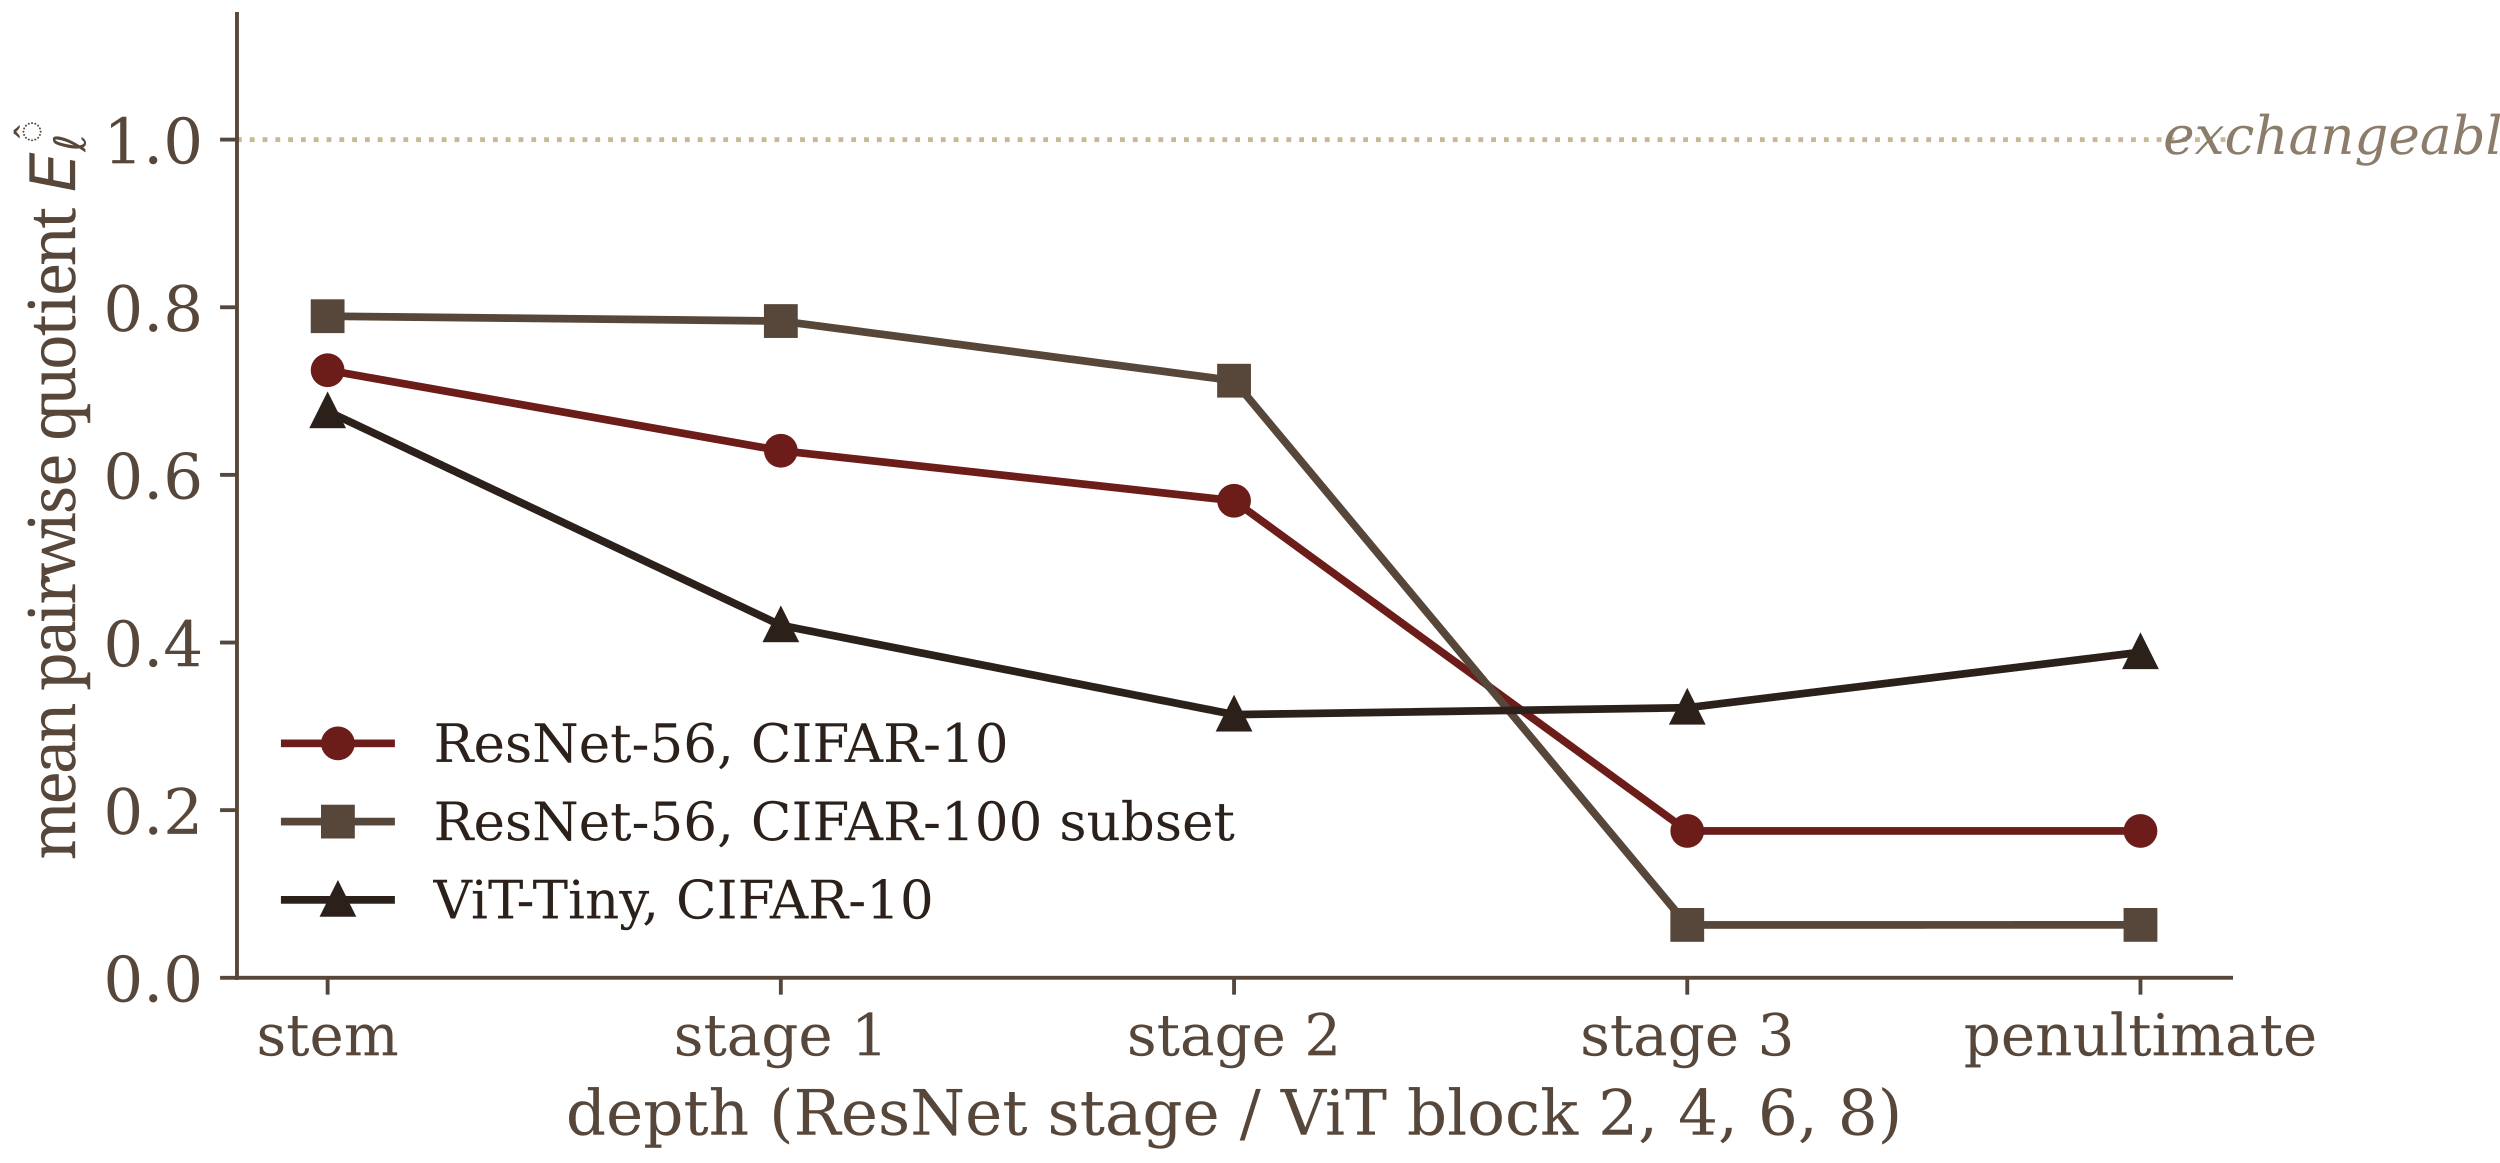
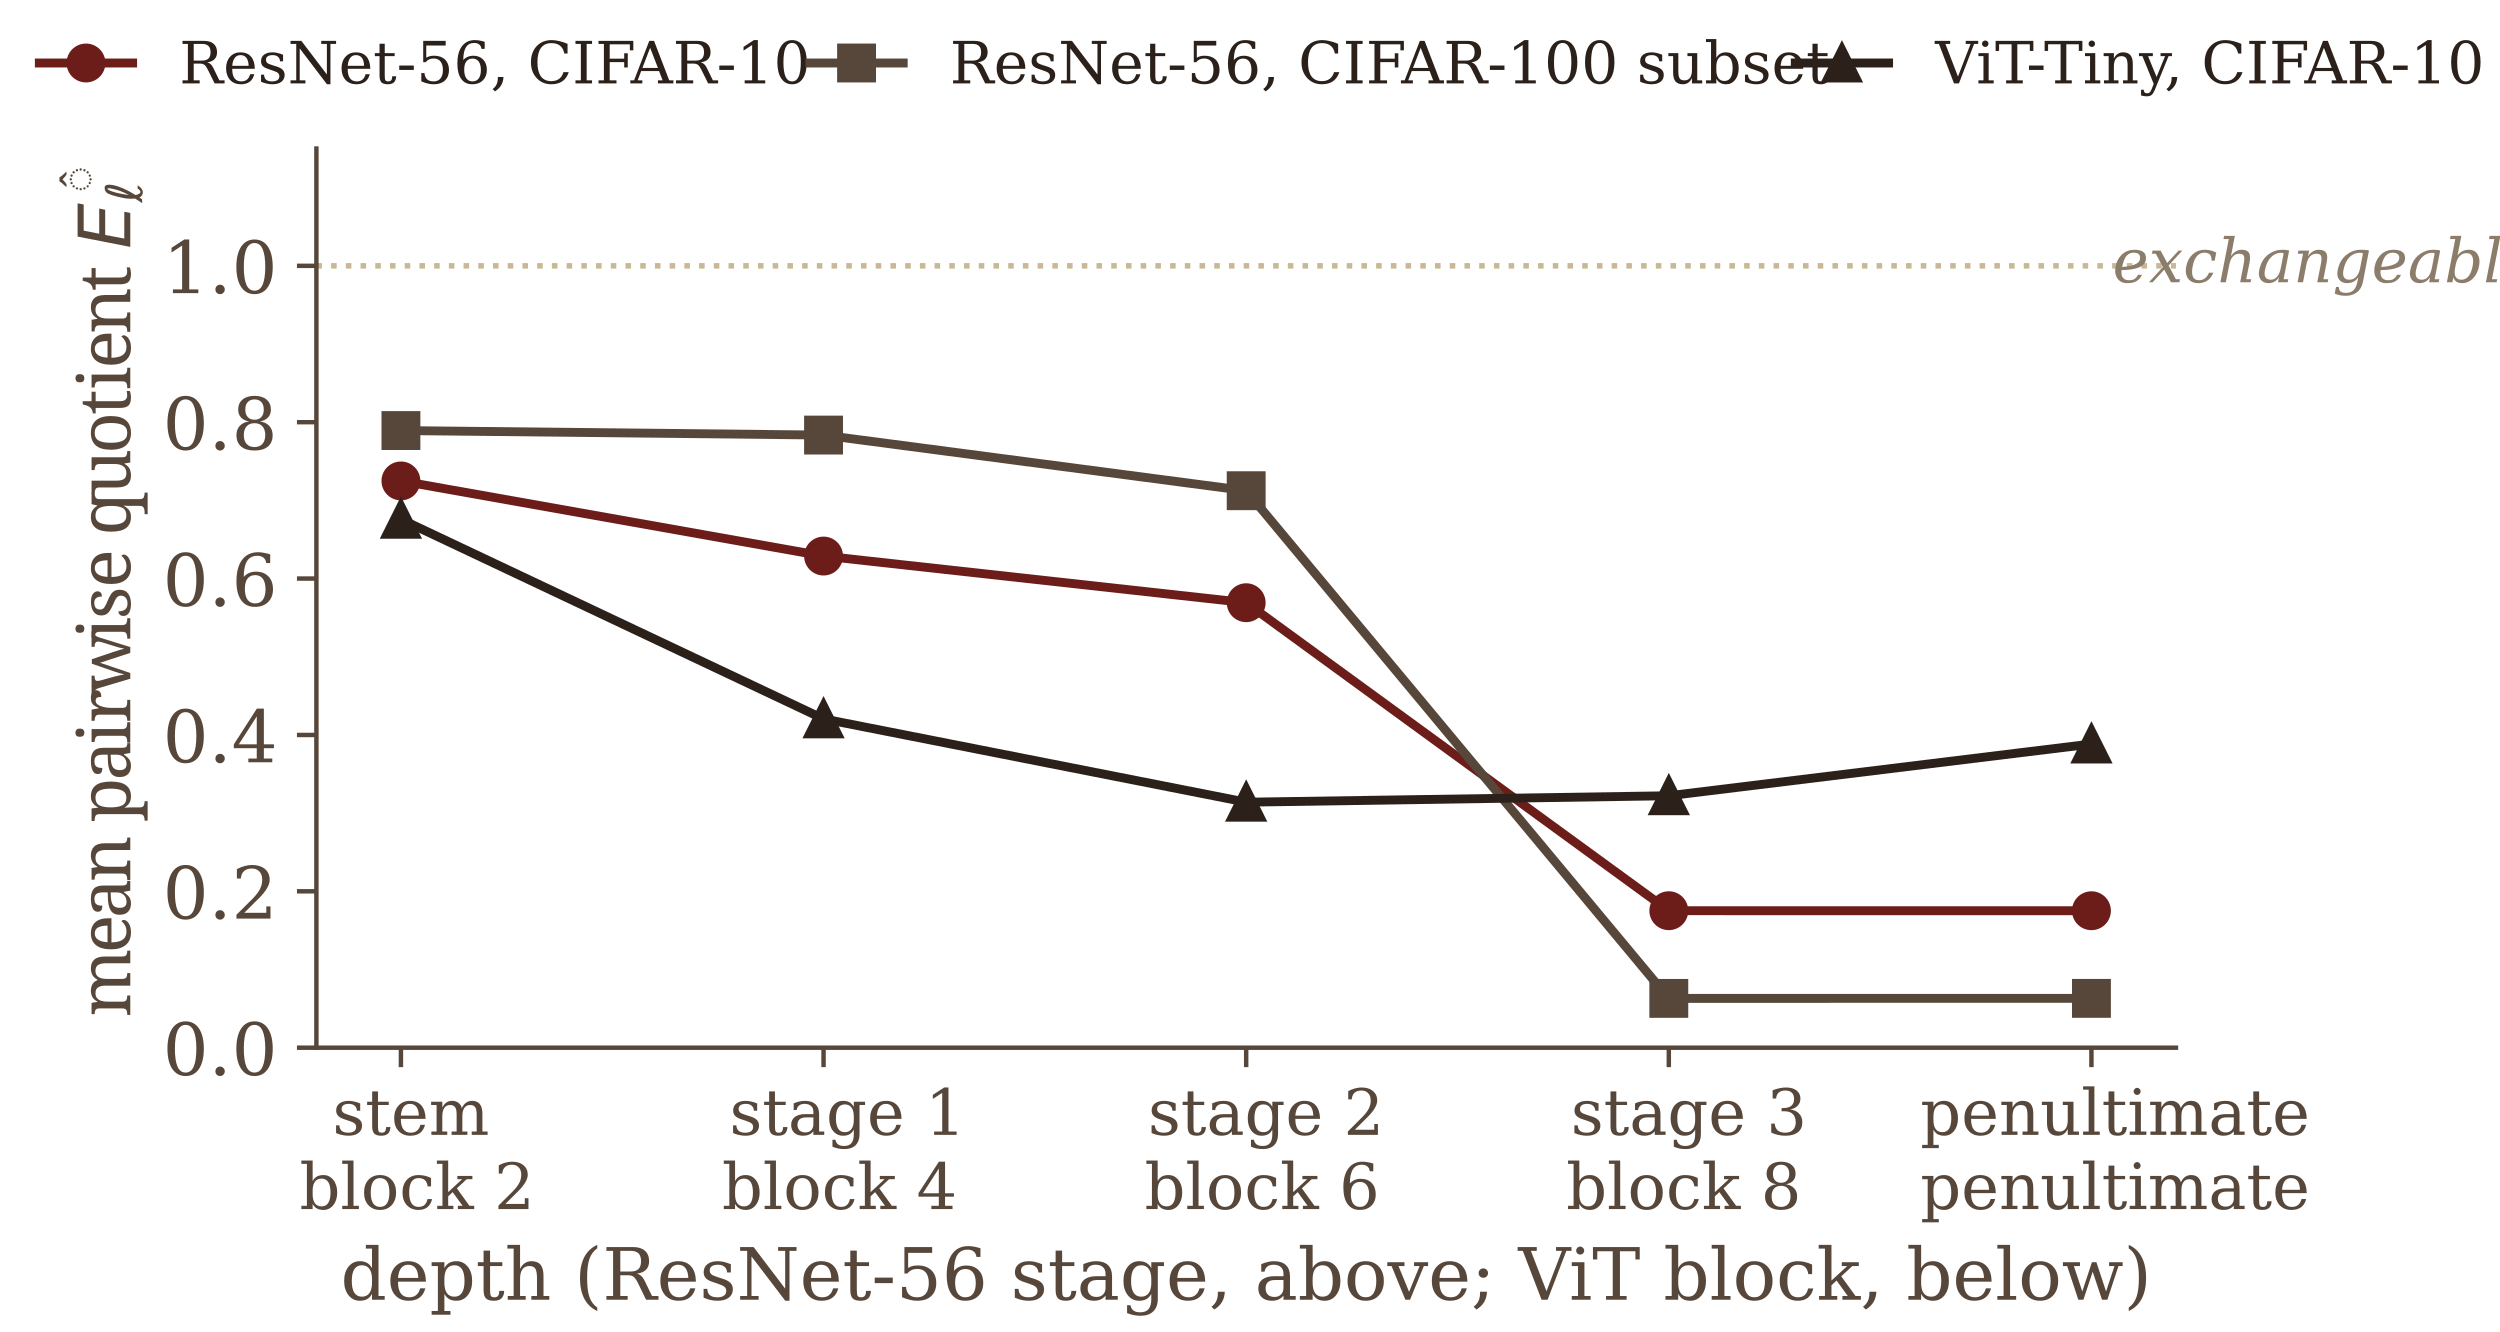
- <svg xmlns="http://www.w3.org/2000/svg" xmlns:xlink="http://www.w3.org/1999/xlink" width="517.668pt" height="240.664pt" viewBox="0 0 517.668 240.664" version="1.1">
+ <svg xmlns="http://www.w3.org/2000/svg" xmlns:xlink="http://www.w3.org/1999/xlink" width="450.104pt" height="239.704pt" viewBox="0 0 450.104 239.704" version="1.1">
  <defs>
    <style type="text/css">*{stroke-linejoin: round; stroke-linecap: butt}</style>
  </defs>
  <g id="figure_1">
    <g id="patch_1">
-       <path d="M 0 240.664  L 517.668 240.664  L 517.668 0  L 0 0  L 0 240.664  z " style="fill: none" />
+       <path d="M 0 239.704  L 450.104 239.704  L 450.104 0  L 0 0  L 0 239.704  z " style="fill: none" />
    </g>
    <g id="axes_1">
      <g id="patch_2">
-         <path d="M 49.071 202.464  L 461.991 202.464  L 461.991 2.88  L 49.071 2.88  L 49.071 202.464  z " style="fill: none" />
+         <path d="M 56.964 188.629  L 391.764 188.629  L 391.764 26.745  L 56.964 26.745  L 56.964 188.629  z " style="fill: none" />
      </g>
      <g id="matplotlib.axis_1">
        <g id="xtick_1">
          <g id="line2d_1">
            <defs>
-               <path id="m76d294e5b0" d="M 0 0  L 0 3.5  " style="stroke: #57473a; stroke-width: 0.8" />
+               <path id="m31a2b8415a" d="M 0 0  L 0 3.5  " style="stroke: #57473a; stroke-width: 0.8" />
            </defs>
            <g>
-               <use xlink:href="#m76d294e5b0" x="67.84" y="202.464" style="fill: #57473a; stroke: #57473a; stroke-width: 0.8" />
+               <use xlink:href="#m31a2b8415a" x="72.183" y="188.629" style="fill: #57473a; stroke: #57473a; stroke-width: 0.8" />
            </g>
          </g>
          <g id="text_1">
-             <text style="font-size: 12px; font-family: 'EB Garamond', 'Georgia', 'DejaVu Serif', 'Bitstream Vera Serif', 'Computer Modern Roman', 'New Century Schoolbook', 'Century Schoolbook L', 'Utopia', 'ITC Bookman', 'Bookman', 'Nimbus Roman No9 L', 'Times New Roman', 'Times', 'Palatino', 'Charter', serif; text-anchor: middle; fill: #57473a" x="67.84" y="218.535" transform="rotate(-0 67.8405 218.5352)">stem</text>
+             <text style="font-size: 11.5px; font-family: 'EB Garamond', 'Georgia', 'DejaVu Serif', 'Bitstream Vera Serif', 'Computer Modern Roman', 'New Century Schoolbook', 'Century Schoolbook L', 'Utopia', 'ITC Bookman', 'Bookman', 'Nimbus Roman No9 L', 'Times New Roman', 'Times', 'Palatino', 'Charter', serif; fill: #57473a" transform="translate(59.86767 204.3226)">stem</text>
+             <text style="font-size: 11.5px; font-family: 'EB Garamond', 'Georgia', 'DejaVu Serif', 'Bitstream Vera Serif', 'Computer Modern Roman', 'New Century Schoolbook', 'Century Schoolbook L', 'Utopia', 'ITC Bookman', 'Bookman', 'Nimbus Roman No9 L', 'Times New Roman', 'Times', 'Palatino', 'Charter', serif; fill: #57473a" transform="translate(53.9281 217.6833)">block 2</text>
          </g>
        </g>
        <g id="xtick_2">
          <g id="line2d_2">
            <g>
-               <use xlink:href="#m76d294e5b0" x="161.686" y="202.464" style="fill: #57473a; stroke: #57473a; stroke-width: 0.8" />
+               <use xlink:href="#m31a2b8415a" x="148.273" y="188.629" style="fill: #57473a; stroke: #57473a; stroke-width: 0.8" />
            </g>
          </g>
          <g id="text_2">
-             <text style="font-size: 12px; font-family: 'EB Garamond', 'Georgia', 'DejaVu Serif', 'Bitstream Vera Serif', 'Computer Modern Roman', 'New Century Schoolbook', 'Century Schoolbook L', 'Utopia', 'ITC Bookman', 'Bookman', 'Nimbus Roman No9 L', 'Times New Roman', 'Times', 'Palatino', 'Charter', serif; text-anchor: middle; fill: #57473a" x="161.686" y="218.535" transform="rotate(-0 161.686 218.5352)">stage 1</text>
+             <text style="font-size: 11.5px; font-family: 'EB Garamond', 'Georgia', 'DejaVu Serif', 'Bitstream Vera Serif', 'Computer Modern Roman', 'New Century Schoolbook', 'Century Schoolbook L', 'Utopia', 'ITC Bookman', 'Bookman', 'Nimbus Roman No9 L', 'Times New Roman', 'Times', 'Palatino', 'Charter', serif; fill: #57473a" transform="translate(131.3406 204.3226)">stage 1</text>
+             <text style="font-size: 11.5px; font-family: 'EB Garamond', 'Georgia', 'DejaVu Serif', 'Bitstream Vera Serif', 'Computer Modern Roman', 'New Century Schoolbook', 'Century Schoolbook L', 'Utopia', 'ITC Bookman', 'Bookman', 'Nimbus Roman No9 L', 'Times New Roman', 'Times', 'Palatino', 'Charter', serif; fill: #57473a" transform="translate(129.9822 217.6833)">block 4</text>
          </g>
        </g>
        <g id="xtick_3">
          <g id="line2d_3">
            <g>
-               <use xlink:href="#m76d294e5b0" x="255.531" y="202.464" style="fill: #57473a; stroke: #57473a; stroke-width: 0.8" />
+               <use xlink:href="#m31a2b8415a" x="224.364" y="188.629" style="fill: #57473a; stroke: #57473a; stroke-width: 0.8" />
            </g>
          </g>
          <g id="text_3">
-             <text style="font-size: 12px; font-family: 'EB Garamond', 'Georgia', 'DejaVu Serif', 'Bitstream Vera Serif', 'Computer Modern Roman', 'New Century Schoolbook', 'Century Schoolbook L', 'Utopia', 'ITC Bookman', 'Bookman', 'Nimbus Roman No9 L', 'Times New Roman', 'Times', 'Palatino', 'Charter', serif; text-anchor: middle; fill: #57473a" x="255.531" y="218.535" transform="rotate(-0 255.5314 218.5352)">stage 2</text>
+             <text style="font-size: 11.5px; font-family: 'EB Garamond', 'Georgia', 'DejaVu Serif', 'Bitstream Vera Serif', 'Computer Modern Roman', 'New Century Schoolbook', 'Century Schoolbook L', 'Utopia', 'ITC Bookman', 'Bookman', 'Nimbus Roman No9 L', 'Times New Roman', 'Times', 'Palatino', 'Charter', serif; fill: #57473a" transform="translate(206.6903 204.3226)">stage 2</text>
+             <text style="font-size: 11.5px; font-family: 'EB Garamond', 'Georgia', 'DejaVu Serif', 'Bitstream Vera Serif', 'Computer Modern Roman', 'New Century Schoolbook', 'Century Schoolbook L', 'Utopia', 'ITC Bookman', 'Bookman', 'Nimbus Roman No9 L', 'Times New Roman', 'Times', 'Palatino', 'Charter', serif; fill: #57473a" transform="translate(206.0677 217.6833)">block 6</text>
          </g>
        </g>
        <g id="xtick_4">
          <g id="line2d_4">
            <g>
-               <use xlink:href="#m76d294e5b0" x="349.377" y="202.464" style="fill: #57473a; stroke: #57473a; stroke-width: 0.8" />
+               <use xlink:href="#m31a2b8415a" x="300.455" y="188.629" style="fill: #57473a; stroke: #57473a; stroke-width: 0.8" />
            </g>
          </g>
          <g id="text_4">
-             <text style="font-size: 12px; font-family: 'EB Garamond', 'Georgia', 'DejaVu Serif', 'Bitstream Vera Serif', 'Computer Modern Roman', 'New Century Schoolbook', 'Century Schoolbook L', 'Utopia', 'ITC Bookman', 'Bookman', 'Nimbus Roman No9 L', 'Times New Roman', 'Times', 'Palatino', 'Charter', serif; text-anchor: middle; fill: #57473a" x="349.377" y="218.535" transform="rotate(-0 349.3769 218.5352)">stage 3</text>
+             <text style="font-size: 11.5px; font-family: 'EB Garamond', 'Georgia', 'DejaVu Serif', 'Bitstream Vera Serif', 'Computer Modern Roman', 'New Century Schoolbook', 'Century Schoolbook L', 'Utopia', 'ITC Bookman', 'Bookman', 'Nimbus Roman No9 L', 'Times New Roman', 'Times', 'Palatino', 'Charter', serif; fill: #57473a" transform="translate(282.8208 204.3226)">stage 3</text>
+             <text style="font-size: 11.5px; font-family: 'EB Garamond', 'Georgia', 'DejaVu Serif', 'Bitstream Vera Serif', 'Computer Modern Roman', 'New Century Schoolbook', 'Century Schoolbook L', 'Utopia', 'ITC Bookman', 'Bookman', 'Nimbus Roman No9 L', 'Times New Roman', 'Times', 'Palatino', 'Charter', serif; fill: #57473a" transform="translate(281.9843 217.6833)">block 8</text>
          </g>
        </g>
        <g id="xtick_5">
          <g id="line2d_5">
            <g>
-               <use xlink:href="#m76d294e5b0" x="443.222" y="202.464" style="fill: #57473a; stroke: #57473a; stroke-width: 0.8" />
+               <use xlink:href="#m31a2b8415a" x="376.546" y="188.629" style="fill: #57473a; stroke: #57473a; stroke-width: 0.8" />
            </g>
          </g>
          <g id="text_5">
-             <text style="font-size: 12px; font-family: 'EB Garamond', 'Georgia', 'DejaVu Serif', 'Bitstream Vera Serif', 'Computer Modern Roman', 'New Century Schoolbook', 'Century Schoolbook L', 'Utopia', 'ITC Bookman', 'Bookman', 'Nimbus Roman No9 L', 'Times New Roman', 'Times', 'Palatino', 'Charter', serif; text-anchor: middle; fill: #57473a" x="443.222" y="218.535" transform="rotate(-0 443.2223 218.5352)">penultimate</text>
+             <text style="font-size: 11.5px; font-family: 'EB Garamond', 'Georgia', 'DejaVu Serif', 'Bitstream Vera Serif', 'Computer Modern Roman', 'New Century Schoolbook', 'Century Schoolbook L', 'Utopia', 'ITC Bookman', 'Bookman', 'Nimbus Roman No9 L', 'Times New Roman', 'Times', 'Palatino', 'Charter', serif; fill: #57473a" transform="translate(345.7361 204.3226)">penultimate</text>
+             <text style="font-size: 11.5px; font-family: 'EB Garamond', 'Georgia', 'DejaVu Serif', 'Bitstream Vera Serif', 'Computer Modern Roman', 'New Century Schoolbook', 'Century Schoolbook L', 'Utopia', 'ITC Bookman', 'Bookman', 'Nimbus Roman No9 L', 'Times New Roman', 'Times', 'Palatino', 'Charter', serif; fill: #57473a" transform="translate(345.7361 217.6833)">penultimate</text>
          </g>
        </g>
        <g id="text_6">
-           <text style="font-size: 13px; font-family: 'EB Garamond', 'Georgia', 'DejaVu Serif', 'Bitstream Vera Serif', 'Computer Modern Roman', 'New Century Schoolbook', 'Century Schoolbook L', 'Utopia', 'ITC Bookman', 'Bookman', 'Nimbus Roman No9 L', 'Times New Roman', 'Times', 'Palatino', 'Charter', serif; text-anchor: middle; fill: #57473a" x="255.531" y="234.965" transform="rotate(-0 255.5314 234.9649)">depth  (ResNet stage / ViT block 2, 4, 6, 8)</text>
+           <text style="font-size: 13px; font-family: 'EB Garamond', 'Georgia', 'DejaVu Serif', 'Bitstream Vera Serif', 'Computer Modern Roman', 'New Century Schoolbook', 'Century Schoolbook L', 'Utopia', 'ITC Bookman', 'Bookman', 'Nimbus Roman No9 L', 'Times New Roman', 'Times', 'Palatino', 'Charter', serif; text-anchor: middle; fill: #57473a" x="224.364" y="234.005" transform="rotate(-0 224.3644 234.0045)">depth  (ResNet-56 stage, above; ViT block, below)</text>
        </g>
      </g>
      <g id="matplotlib.axis_2">
        <g id="ytick_1">
          <g id="line2d_6">
            <defs>
-               <path id="m88c5ee2b31" d="M 0 0  L -3.5 0  " style="stroke: #57473a; stroke-width: 0.8" />
+               <path id="m6b6f8aef4a" d="M 0 0  L -3.5 0  " style="stroke: #57473a; stroke-width: 0.8" />
            </defs>
            <g>
-               <use xlink:href="#m88c5ee2b31" x="49.071" y="202.464" style="fill: #57473a; stroke: #57473a; stroke-width: 0.8" />
+               <use xlink:href="#m6b6f8aef4a" x="56.964" y="188.629" style="fill: #57473a; stroke: #57473a; stroke-width: 0.8" />
            </g>
          </g>
          <g id="text_7">
-             <text style="font-size: 13px; font-family: 'EB Garamond', 'Georgia', 'DejaVu Serif', 'Bitstream Vera Serif', 'Computer Modern Roman', 'New Century Schoolbook', 'Century Schoolbook L', 'Utopia', 'ITC Bookman', 'Bookman', 'Nimbus Roman No9 L', 'Times New Roman', 'Times', 'Palatino', 'Charter', serif; text-anchor: end; fill: #57473a" x="42.071" y="207.378" transform="rotate(-0 42.07141 207.3776)">0.0</text>
+             <text style="font-size: 13px; font-family: 'EB Garamond', 'Georgia', 'DejaVu Serif', 'Bitstream Vera Serif', 'Computer Modern Roman', 'New Century Schoolbook', 'Century Schoolbook L', 'Utopia', 'ITC Bookman', 'Bookman', 'Nimbus Roman No9 L', 'Times New Roman', 'Times', 'Palatino', 'Charter', serif; text-anchor: end; fill: #57473a" x="49.964" y="193.543" transform="rotate(-0 49.96437 193.5429)">0.0</text>
          </g>
        </g>
        <g id="ytick_2">
          <g id="line2d_7">
            <g>
-               <use xlink:href="#m88c5ee2b31" x="49.071" y="167.754" style="fill: #57473a; stroke: #57473a; stroke-width: 0.8" />
+               <use xlink:href="#m6b6f8aef4a" x="56.964" y="160.475" style="fill: #57473a; stroke: #57473a; stroke-width: 0.8" />
            </g>
          </g>
          <g id="text_8">
-             <text style="font-size: 13px; font-family: 'EB Garamond', 'Georgia', 'DejaVu Serif', 'Bitstream Vera Serif', 'Computer Modern Roman', 'New Century Schoolbook', 'Century Schoolbook L', 'Utopia', 'ITC Bookman', 'Bookman', 'Nimbus Roman No9 L', 'Times New Roman', 'Times', 'Palatino', 'Charter', serif; text-anchor: end; fill: #57473a" x="42.071" y="172.667" transform="rotate(-0 42.07141 172.6673)">0.2</text>
+             <text style="font-size: 13px; font-family: 'EB Garamond', 'Georgia', 'DejaVu Serif', 'Bitstream Vera Serif', 'Computer Modern Roman', 'New Century Schoolbook', 'Century Schoolbook L', 'Utopia', 'ITC Bookman', 'Bookman', 'Nimbus Roman No9 L', 'Times New Roman', 'Times', 'Palatino', 'Charter', serif; text-anchor: end; fill: #57473a" x="49.964" y="165.389" transform="rotate(-0 49.96437 165.389)">0.2</text>
          </g>
        </g>
        <g id="ytick_3">
          <g id="line2d_8">
            <g>
-               <use xlink:href="#m88c5ee2b31" x="49.071" y="133.043" style="fill: #57473a; stroke: #57473a; stroke-width: 0.8" />
+               <use xlink:href="#m6b6f8aef4a" x="56.964" y="132.322" style="fill: #57473a; stroke: #57473a; stroke-width: 0.8" />
            </g>
          </g>
          <g id="text_9">
-             <text style="font-size: 13px; font-family: 'EB Garamond', 'Georgia', 'DejaVu Serif', 'Bitstream Vera Serif', 'Computer Modern Roman', 'New Century Schoolbook', 'Century Schoolbook L', 'Utopia', 'ITC Bookman', 'Bookman', 'Nimbus Roman No9 L', 'Times New Roman', 'Times', 'Palatino', 'Charter', serif; text-anchor: end; fill: #57473a" x="42.071" y="137.957" transform="rotate(-0 42.07141 137.9571)">0.4</text>
+             <text style="font-size: 13px; font-family: 'EB Garamond', 'Georgia', 'DejaVu Serif', 'Bitstream Vera Serif', 'Computer Modern Roman', 'New Century Schoolbook', 'Century Schoolbook L', 'Utopia', 'ITC Bookman', 'Bookman', 'Nimbus Roman No9 L', 'Times New Roman', 'Times', 'Palatino', 'Charter', serif; text-anchor: end; fill: #57473a" x="49.964" y="137.235" transform="rotate(-0 49.96437 137.2352)">0.4</text>
          </g>
        </g>
        <g id="ytick_4">
          <g id="line2d_9">
            <g>
-               <use xlink:href="#m88c5ee2b31" x="49.071" y="98.333" style="fill: #57473a; stroke: #57473a; stroke-width: 0.8" />
+               <use xlink:href="#m6b6f8aef4a" x="56.964" y="104.168" style="fill: #57473a; stroke: #57473a; stroke-width: 0.8" />
            </g>
          </g>
          <g id="text_10">
-             <text style="font-size: 13px; font-family: 'EB Garamond', 'Georgia', 'DejaVu Serif', 'Bitstream Vera Serif', 'Computer Modern Roman', 'New Century Schoolbook', 'Century Schoolbook L', 'Utopia', 'ITC Bookman', 'Bookman', 'Nimbus Roman No9 L', 'Times New Roman', 'Times', 'Palatino', 'Charter', serif; text-anchor: end; fill: #57473a" x="42.071" y="103.247" transform="rotate(-0 42.07141 103.2468)">0.6</text>
+             <text style="font-size: 13px; font-family: 'EB Garamond', 'Georgia', 'DejaVu Serif', 'Bitstream Vera Serif', 'Computer Modern Roman', 'New Century Schoolbook', 'Century Schoolbook L', 'Utopia', 'ITC Bookman', 'Bookman', 'Nimbus Roman No9 L', 'Times New Roman', 'Times', 'Palatino', 'Charter', serif; text-anchor: end; fill: #57473a" x="49.964" y="109.081" transform="rotate(-0 49.96437 109.0813)">0.6</text>
          </g>
        </g>
        <g id="ytick_5">
          <g id="line2d_10">
            <g>
-               <use xlink:href="#m88c5ee2b31" x="49.071" y="63.623" style="fill: #57473a; stroke: #57473a; stroke-width: 0.8" />
+               <use xlink:href="#m6b6f8aef4a" x="56.964" y="76.014" style="fill: #57473a; stroke: #57473a; stroke-width: 0.8" />
            </g>
          </g>
          <g id="text_11">
-             <text style="font-size: 13px; font-family: 'EB Garamond', 'Georgia', 'DejaVu Serif', 'Bitstream Vera Serif', 'Computer Modern Roman', 'New Century Schoolbook', 'Century Schoolbook L', 'Utopia', 'ITC Bookman', 'Bookman', 'Nimbus Roman No9 L', 'Times New Roman', 'Times', 'Palatino', 'Charter', serif; text-anchor: end; fill: #57473a" x="42.071" y="68.537" transform="rotate(-0 42.07141 68.53655)">0.8</text>
+             <text style="font-size: 13px; font-family: 'EB Garamond', 'Georgia', 'DejaVu Serif', 'Bitstream Vera Serif', 'Computer Modern Roman', 'New Century Schoolbook', 'Century Schoolbook L', 'Utopia', 'ITC Bookman', 'Bookman', 'Nimbus Roman No9 L', 'Times New Roman', 'Times', 'Palatino', 'Charter', serif; text-anchor: end; fill: #57473a" x="49.964" y="80.927" transform="rotate(-0 49.96437 80.92741)">0.8</text>
          </g>
        </g>
        <g id="ytick_6">
          <g id="line2d_11">
            <g>
-               <use xlink:href="#m88c5ee2b31" x="49.071" y="28.913" style="fill: #57473a; stroke: #57473a; stroke-width: 0.8" />
+               <use xlink:href="#m6b6f8aef4a" x="56.964" y="47.86" style="fill: #57473a; stroke: #57473a; stroke-width: 0.8" />
            </g>
          </g>
          <g id="text_12">
-             <text style="font-size: 13px; font-family: 'EB Garamond', 'Georgia', 'DejaVu Serif', 'Bitstream Vera Serif', 'Computer Modern Roman', 'New Century Schoolbook', 'Century Schoolbook L', 'Utopia', 'ITC Bookman', 'Bookman', 'Nimbus Roman No9 L', 'Times New Roman', 'Times', 'Palatino', 'Charter', serif; text-anchor: end; fill: #57473a" x="42.071" y="33.826" transform="rotate(-0 42.07141 33.82629)">1.0</text>
+             <text style="font-size: 13px; font-family: 'EB Garamond', 'Georgia', 'DejaVu Serif', 'Bitstream Vera Serif', 'Computer Modern Roman', 'New Century Schoolbook', 'Century Schoolbook L', 'Utopia', 'ITC Bookman', 'Bookman', 'Nimbus Roman No9 L', 'Times New Roman', 'Times', 'Palatino', 'Charter', serif; text-anchor: end; fill: #57473a" x="49.964" y="52.774" transform="rotate(-0 49.96437 52.77353)">1.0</text>
          </g>
        </g>
        <g id="text_13">
-           <g style="fill: #57473a" transform="translate(15.75 178.072) rotate(-90)">
+           <g style="fill: #57473a" transform="translate(23.64297 183.0869) rotate(-90)">
            <text>
              <tspan x="0" y="-0.188" style="font-size: 13px; font-family: 'Georgia'; fill: #57473a">m</tspan>
              <tspan x="11.451" y="-0.188" style="font-size: 13px; font-family: 'Georgia'; fill: #57473a">e</tspan>
              <tspan x="17.735" y="-0.188" style="font-size: 13px; font-family: 'Georgia'; fill: #57473a">a</tspan>
              <tspan x="24.286" y="-0.188" style="font-size: 13px; font-family: 'Georgia'; fill: #57473a">n</tspan>
              <tspan x="31.967" y="-0.188" style="font-size: 13px; font-family: 'Georgia'; fill: #57473a"> </tspan>
              <tspan x="35.103" y="-0.188" style="font-size: 13px; font-family: 'Georgia'; fill: #57473a">p</tspan>
              <tspan x="42.529" y="-0.188" style="font-size: 13px; font-family: 'Georgia'; fill: #57473a">a</tspan>
              <tspan x="49.08" y="-0.188" style="font-size: 13px; font-family: 'Georgia'; fill: #57473a">i</tspan>
              <tspan x="52.889" y="-0.188" style="font-size: 13px; font-family: 'Georgia'; fill: #57473a">r</tspan>
              <tspan x="58.214" y="-0.188" style="font-size: 13px; font-family: 'Georgia'; fill: #57473a">w</tspan>
              <tspan x="67.799" y="-0.188" style="font-size: 13px; font-family: 'Georgia'; fill: #57473a">i</tspan>
              <tspan x="71.608" y="-0.188" style="font-size: 13px; font-family: 'Georgia'; fill: #57473a">s</tspan>
              <tspan x="77.226" y="-0.188" style="font-size: 13px; font-family: 'Georgia'; fill: #57473a">e</tspan>
              <tspan x="83.51" y="-0.188" style="font-size: 13px; font-family: 'Georgia'; fill: #57473a"> </tspan>
              <tspan x="86.646" y="-0.188" style="font-size: 13px; font-family: 'Georgia'; fill: #57473a">q</tspan>
              <tspan x="93.92" y="-0.188" style="font-size: 13px; font-family: 'Georgia'; fill: #57473a">u</tspan>
              <tspan x="101.397" y="-0.188" style="font-size: 13px; font-family: 'Georgia'; fill: #57473a">o</tspan>
              <tspan x="108.405" y="-0.188" style="font-size: 13px; font-family: 'Georgia'; fill: #57473a">t</tspan>
              <tspan x="112.893" y="-0.188" style="font-size: 13px; font-family: 'Georgia'; fill: #57473a">i</tspan>
              <tspan x="116.702" y="-0.188" style="font-size: 13px; font-family: 'Georgia'; fill: #57473a">e</tspan>
              <tspan x="122.986" y="-0.188" style="font-size: 13px; font-family: 'Georgia'; fill: #57473a">n</tspan>
              <tspan x="130.667" y="-0.188" style="font-size: 13px; font-family: 'Georgia'; fill: #57473a">t</tspan>
              <tspan x="135.154" y="-0.188" style="font-size: 13px; font-family: 'Georgia'; fill: #57473a"> </tspan>
              <tspan x="148.435" y="-6.797" style="font-size: 7.991px; font-family: 'STIXSizeTwoSym'; fill: #57473a">̂</tspan>
              <tspan x="138.29" y="-0.188" style="font-style: oblique; font-size: 13px; font-family: 'DejaVu Sans'; fill: #57473a">E</tspan>
              <tspan x="146.628" y="1.945" style="font-style: oblique; font-size: 9.1px; font-family: 'DejaVu Sans'; fill: #57473a">ℓ</tspan>
            </text>
          </g>
        </g>
      </g>
      <g id="line2d_12">
-         <path d="M 67.84 76.66  L 161.686 93.334  L 255.531 103.692  L 349.377 172.058  L 443.222 172.063  " clip-path="url(#p4ad7fa1379)" style="fill: none; stroke: #6c1d1a; stroke-width: 1.6; stroke-linecap: square" />
+         <path d="M 72.183 86.589  L 148.273 100.113  L 224.364 108.514  L 300.455 163.967  L 376.546 163.971  " clip-path="url(#p5e856e27ac)" style="fill: none; stroke: #6c1d1a; stroke-width: 1.6; stroke-linecap: square" />
        <defs>
-           <path id="me9b7add05d" d="M 0 3  C 0.796 3 1.559 2.684 2.121 2.121  C 2.684 1.559 3 0.796 3 0  C 3 -0.796 2.684 -1.559 2.121 -2.121  C 1.559 -2.684 0.796 -3 0 -3  C -0.796 -3 -1.559 -2.684 -2.121 -2.121  C -2.684 -1.559 -3 -0.796 -3 0  C -3 0.796 -2.684 1.559 -2.121 2.121  C -1.559 2.684 -0.796 3 0 3  z " style="stroke: #6c1d1a" />
+           <path id="m8533d78e5b" d="M 0 3  C 0.796 3 1.559 2.684 2.121 2.121  C 2.684 1.559 3 0.796 3 0  C 3 -0.796 2.684 -1.559 2.121 -2.121  C 1.559 -2.684 0.796 -3 0 -3  C -0.796 -3 -1.559 -2.684 -2.121 -2.121  C -2.684 -1.559 -3 -0.796 -3 0  C -3 0.796 -2.684 1.559 -2.121 2.121  C -1.559 2.684 -0.796 3 0 3  z " style="stroke: #6c1d1a" />
        </defs>
-         <g clip-path="url(#p4ad7fa1379)">
-           <use xlink:href="#me9b7add05d" x="67.84" y="76.66" style="fill: #6c1d1a; stroke: #6c1d1a" />
-           <use xlink:href="#me9b7add05d" x="161.686" y="93.334" style="fill: #6c1d1a; stroke: #6c1d1a" />
-           <use xlink:href="#me9b7add05d" x="255.531" y="103.692" style="fill: #6c1d1a; stroke: #6c1d1a" />
-           <use xlink:href="#me9b7add05d" x="349.377" y="172.058" style="fill: #6c1d1a; stroke: #6c1d1a" />
-           <use xlink:href="#me9b7add05d" x="443.222" y="172.063" style="fill: #6c1d1a; stroke: #6c1d1a" />
+         <g clip-path="url(#p5e856e27ac)">
+           <use xlink:href="#m8533d78e5b" x="72.183" y="86.589" style="fill: #6c1d1a; stroke: #6c1d1a" />
+           <use xlink:href="#m8533d78e5b" x="148.273" y="100.113" style="fill: #6c1d1a; stroke: #6c1d1a" />
+           <use xlink:href="#m8533d78e5b" x="224.364" y="108.514" style="fill: #6c1d1a; stroke: #6c1d1a" />
+           <use xlink:href="#m8533d78e5b" x="300.455" y="163.967" style="fill: #6c1d1a; stroke: #6c1d1a" />
+           <use xlink:href="#m8533d78e5b" x="376.546" y="163.971" style="fill: #6c1d1a; stroke: #6c1d1a" />
        </g>
      </g>
      <g id="line2d_13">
-         <path d="M 67.84 65.476  L 161.686 66.479  L 255.531 78.829  L 349.377 191.521  L 443.222 191.514  " clip-path="url(#p4ad7fa1379)" style="fill: none; stroke: #57473a; stroke-width: 1.6; stroke-linecap: square" />
+         <path d="M 72.183 77.517  L 148.273 78.331  L 224.364 88.348  L 300.455 179.753  L 376.546 179.748  " clip-path="url(#p5e856e27ac)" style="fill: none; stroke: #57473a; stroke-width: 1.6; stroke-linecap: square" />
        <defs>
-           <path id="m7ef366af46" d="M -3 3  L 3 3  L 3 -3  L -3 -3  z " style="stroke: #57473a; stroke-linejoin: miter" />
+           <path id="meff92fdd84" d="M -3 3  L 3 3  L 3 -3  L -3 -3  z " style="stroke: #57473a; stroke-linejoin: miter" />
        </defs>
-         <g clip-path="url(#p4ad7fa1379)">
-           <use xlink:href="#m7ef366af46" x="67.84" y="65.476" style="fill: #57473a; stroke: #57473a; stroke-linejoin: miter" />
-           <use xlink:href="#m7ef366af46" x="161.686" y="66.479" style="fill: #57473a; stroke: #57473a; stroke-linejoin: miter" />
-           <use xlink:href="#m7ef366af46" x="255.531" y="78.829" style="fill: #57473a; stroke: #57473a; stroke-linejoin: miter" />
-           <use xlink:href="#m7ef366af46" x="349.377" y="191.521" style="fill: #57473a; stroke: #57473a; stroke-linejoin: miter" />
-           <use xlink:href="#m7ef366af46" x="443.222" y="191.514" style="fill: #57473a; stroke: #57473a; stroke-linejoin: miter" />
+         <g clip-path="url(#p5e856e27ac)">
+           <use xlink:href="#meff92fdd84" x="72.183" y="77.517" style="fill: #57473a; stroke: #57473a; stroke-linejoin: miter" />
+           <use xlink:href="#meff92fdd84" x="148.273" y="78.331" style="fill: #57473a; stroke: #57473a; stroke-linejoin: miter" />
+           <use xlink:href="#meff92fdd84" x="224.364" y="88.348" style="fill: #57473a; stroke: #57473a; stroke-linejoin: miter" />
+           <use xlink:href="#meff92fdd84" x="300.455" y="179.753" style="fill: #57473a; stroke: #57473a; stroke-linejoin: miter" />
+           <use xlink:href="#meff92fdd84" x="376.546" y="179.748" style="fill: #57473a; stroke: #57473a; stroke-linejoin: miter" />
        </g>
      </g>
      <g id="line2d_14">
-         <path d="M 67.84 85.17  L 161.686 129.483  L 255.531 147.97  L 349.377 146.54  L 443.222 135.051  " clip-path="url(#p4ad7fa1379)" style="fill: none; stroke: #2b211a; stroke-width: 1.6; stroke-linecap: square" />
+         <path d="M 72.183 93.491  L 148.273 129.434  L 224.364 144.429  L 300.455 143.269  L 376.546 133.95  " clip-path="url(#p5e856e27ac)" style="fill: none; stroke: #2b211a; stroke-width: 1.6; stroke-linecap: square" />
        <defs>
-           <path id="m7c987c0f60" d="M 0 -3  L -3 3  L 3 3  z " style="stroke: #2b211a; stroke-linejoin: miter" />
+           <path id="m9640cda930" d="M 0 -3  L -3 3  L 3 3  z " style="stroke: #2b211a; stroke-linejoin: miter" />
        </defs>
-         <g clip-path="url(#p4ad7fa1379)">
-           <use xlink:href="#m7c987c0f60" x="67.84" y="85.17" style="fill: #2b211a; stroke: #2b211a; stroke-linejoin: miter" />
-           <use xlink:href="#m7c987c0f60" x="161.686" y="129.483" style="fill: #2b211a; stroke: #2b211a; stroke-linejoin: miter" />
-           <use xlink:href="#m7c987c0f60" x="255.531" y="147.97" style="fill: #2b211a; stroke: #2b211a; stroke-linejoin: miter" />
-           <use xlink:href="#m7c987c0f60" x="349.377" y="146.54" style="fill: #2b211a; stroke: #2b211a; stroke-linejoin: miter" />
-           <use xlink:href="#m7c987c0f60" x="443.222" y="135.051" style="fill: #2b211a; stroke: #2b211a; stroke-linejoin: miter" />
+         <g clip-path="url(#p5e856e27ac)">
+           <use xlink:href="#m9640cda930" x="72.183" y="93.491" style="fill: #2b211a; stroke: #2b211a; stroke-linejoin: miter" />
+           <use xlink:href="#m9640cda930" x="148.273" y="129.434" style="fill: #2b211a; stroke: #2b211a; stroke-linejoin: miter" />
+           <use xlink:href="#m9640cda930" x="224.364" y="144.429" style="fill: #2b211a; stroke: #2b211a; stroke-linejoin: miter" />
+           <use xlink:href="#m9640cda930" x="300.455" y="143.269" style="fill: #2b211a; stroke: #2b211a; stroke-linejoin: miter" />
+           <use xlink:href="#m9640cda930" x="376.546" y="133.95" style="fill: #2b211a; stroke: #2b211a; stroke-linejoin: miter" />
        </g>
      </g>
      <g id="line2d_15">
-         <path d="M 49.071 28.913  L 461.991 28.913  " clip-path="url(#p4ad7fa1379)" style="fill: none; stroke-dasharray: 1,1.65; stroke-dashoffset: 0; stroke: #c8b894" />
+         <path d="M 56.964 47.86  L 391.764 47.86  " clip-path="url(#p5e856e27ac)" style="fill: none; stroke-dasharray: 1,1.65; stroke-dashoffset: 0; stroke: #c8b894" />
      </g>
      <g id="patch_3">
-         <path d="M 49.071 202.464  L 49.071 2.88  " style="fill: none; stroke: #57473a; stroke-width: 0.8; stroke-linejoin: miter; stroke-linecap: square" />
+         <path d="M 56.964 188.629  L 56.964 26.745  " style="fill: none; stroke: #57473a; stroke-width: 0.8; stroke-linejoin: miter; stroke-linecap: square" />
      </g>
      <g id="patch_4">
-         <path d="M 49.071 202.464  L 461.991 202.464  " style="fill: none; stroke: #57473a; stroke-width: 0.8; stroke-linejoin: miter; stroke-linecap: square" />
+         <path d="M 56.964 188.629  L 391.764 188.629  " style="fill: none; stroke: #57473a; stroke-width: 0.8; stroke-linejoin: miter; stroke-linecap: square" />
      </g>
      <g id="text_14">
-         <text style="font-style: italic; font-size: 11px; font-family: 'EB Garamond', 'Georgia', 'DejaVu Serif', 'Bitstream Vera Serif', 'Computer Modern Roman', 'New Century Schoolbook', 'Century Schoolbook L', 'Utopia', 'ITC Bookman', 'Bookman', 'Nimbus Roman No9 L', 'Times New Roman', 'Times', 'Palatino', 'Charter', serif; text-anchor: start; fill: #8c7d6a" x="447.915" y="31.878" transform="rotate(-0 447.9146 31.87754)">exchangeable</text>
+         <text style="font-style: italic; font-size: 11px; font-family: 'EB Garamond', 'Georgia', 'DejaVu Serif', 'Bitstream Vera Serif', 'Computer Modern Roman', 'New Century Schoolbook', 'Century Schoolbook L', 'Utopia', 'ITC Bookman', 'Bookman', 'Nimbus Roman No9 L', 'Times New Roman', 'Times', 'Palatino', 'Charter', serif; text-anchor: start; fill: #8c7d6a" x="380.351" y="50.825" transform="rotate(-0 380.3507 50.82478)">exchangeable</text>
      </g>
      <g id="legend_1">
        <g id="line2d_16">
-           <path d="M 58.971 153.927  L 69.971 153.927  L 80.971 153.927  " style="fill: none; stroke: #6c1d1a; stroke-width: 1.6; stroke-linecap: square" />
+           <path d="M 7.08 11.342  L 15.48 11.342  L 23.88 11.342  " style="fill: none; stroke: #6c1d1a; stroke-width: 1.6; stroke-linecap: square" />
          <g>
-             <use xlink:href="#me9b7add05d" x="69.971" y="153.927" style="fill: #6c1d1a; stroke: #6c1d1a" />
+             <use xlink:href="#m8533d78e5b" x="15.48" y="11.342" style="fill: #6c1d1a; stroke: #6c1d1a" />
          </g>
        </g>
        <g id="text_15">
-           <text style="font-size: 11px; font-family: 'EB Garamond', 'Georgia', 'DejaVu Serif', 'Bitstream Vera Serif', 'Computer Modern Roman', 'New Century Schoolbook', 'Century Schoolbook L', 'Utopia', 'ITC Bookman', 'Bookman', 'Nimbus Roman No9 L', 'Times New Roman', 'Times', 'Palatino', 'Charter', serif; text-anchor: start; fill: #2b211a" x="89.771" y="157.776" transform="rotate(-0 89.77141 157.7765)">ResNet-56, CIFAR-10</text>
+           <text style="font-size: 10.5px; font-family: 'EB Garamond', 'Georgia', 'DejaVu Serif', 'Bitstream Vera Serif', 'Computer Modern Roman', 'New Century Schoolbook', 'Century Schoolbook L', 'Utopia', 'ITC Bookman', 'Bookman', 'Nimbus Roman No9 L', 'Times New Roman', 'Times', 'Palatino', 'Charter', serif; text-anchor: start; fill: #2b211a" x="32.28" y="15.017" transform="rotate(-0 32.28 15.01734)">ResNet-56, CIFAR-10</text>
        </g>
        <g id="line2d_17">
-           <path d="M 58.971 170.127  L 69.971 170.127  L 80.971 170.127  " style="fill: none; stroke: #57473a; stroke-width: 1.6; stroke-linecap: square" />
+           <path d="M 145.816 11.342  L 154.216 11.342  L 162.616 11.342  " style="fill: none; stroke: #57473a; stroke-width: 1.6; stroke-linecap: square" />
          <g>
-             <use xlink:href="#m7ef366af46" x="69.971" y="170.127" style="fill: #57473a; stroke: #57473a; stroke-linejoin: miter" />
+             <use xlink:href="#meff92fdd84" x="154.216" y="11.342" style="fill: #57473a; stroke: #57473a; stroke-linejoin: miter" />
          </g>
        </g>
        <g id="text_16">
-           <text style="font-size: 11px; font-family: 'EB Garamond', 'Georgia', 'DejaVu Serif', 'Bitstream Vera Serif', 'Computer Modern Roman', 'New Century Schoolbook', 'Century Schoolbook L', 'Utopia', 'ITC Bookman', 'Bookman', 'Nimbus Roman No9 L', 'Times New Roman', 'Times', 'Palatino', 'Charter', serif; text-anchor: start; fill: #2b211a" x="89.771" y="173.977" transform="rotate(-0 89.77141 173.9774)">ResNet-56, CIFAR-100 subset</text>
+           <text style="font-size: 10.5px; font-family: 'EB Garamond', 'Georgia', 'DejaVu Serif', 'Bitstream Vera Serif', 'Computer Modern Roman', 'New Century Schoolbook', 'Century Schoolbook L', 'Utopia', 'ITC Bookman', 'Bookman', 'Nimbus Roman No9 L', 'Times New Roman', 'Times', 'Palatino', 'Charter', serif; text-anchor: start; fill: #2b211a" x="171.016" y="15.017" transform="rotate(-0 171.0162 15.01734)">ResNet-56, CIFAR-100 subset</text>
        </g>
        <g id="line2d_18">
-           <path d="M 58.971 186.328  L 69.971 186.328  L 80.971 186.328  " style="fill: none; stroke: #2b211a; stroke-width: 1.6; stroke-linecap: square" />
+           <path d="M 323.225 11.342  L 331.625 11.342  L 340.025 11.342  " style="fill: none; stroke: #2b211a; stroke-width: 1.6; stroke-linecap: square" />
          <g>
-             <use xlink:href="#m7c987c0f60" x="69.971" y="186.328" style="fill: #2b211a; stroke: #2b211a; stroke-linejoin: miter" />
+             <use xlink:href="#m9640cda930" x="331.625" y="11.342" style="fill: #2b211a; stroke: #2b211a; stroke-linejoin: miter" />
          </g>
        </g>
        <g id="text_17">
-           <text style="font-size: 11px; font-family: 'EB Garamond', 'Georgia', 'DejaVu Serif', 'Bitstream Vera Serif', 'Computer Modern Roman', 'New Century Schoolbook', 'Century Schoolbook L', 'Utopia', 'ITC Bookman', 'Bookman', 'Nimbus Roman No9 L', 'Times New Roman', 'Times', 'Palatino', 'Charter', serif; text-anchor: start; fill: #2b211a" x="89.771" y="190.178" transform="rotate(-0 89.77141 190.1784)">ViT-Tiny, CIFAR-10</text>
+           <text style="font-size: 10.5px; font-family: 'EB Garamond', 'Georgia', 'DejaVu Serif', 'Bitstream Vera Serif', 'Computer Modern Roman', 'New Century Schoolbook', 'Century Schoolbook L', 'Utopia', 'ITC Bookman', 'Bookman', 'Nimbus Roman No9 L', 'Times New Roman', 'Times', 'Palatino', 'Charter', serif; text-anchor: start; fill: #2b211a" x="348.425" y="15.017" transform="rotate(-0 348.4252 15.01734)">ViT-Tiny, CIFAR-10</text>
        </g>
      </g>
    </g>
  </g>
  <defs>
-     <clipPath id="p4ad7fa1379">
-       <rect x="49.071" y="2.88" width="412.92" height="199.584" />
+     <clipPath id="p5e856e27ac">
+       <rect x="56.964" y="26.745" width="334.8" height="161.885" />
    </clipPath>
  </defs>
</svg>
